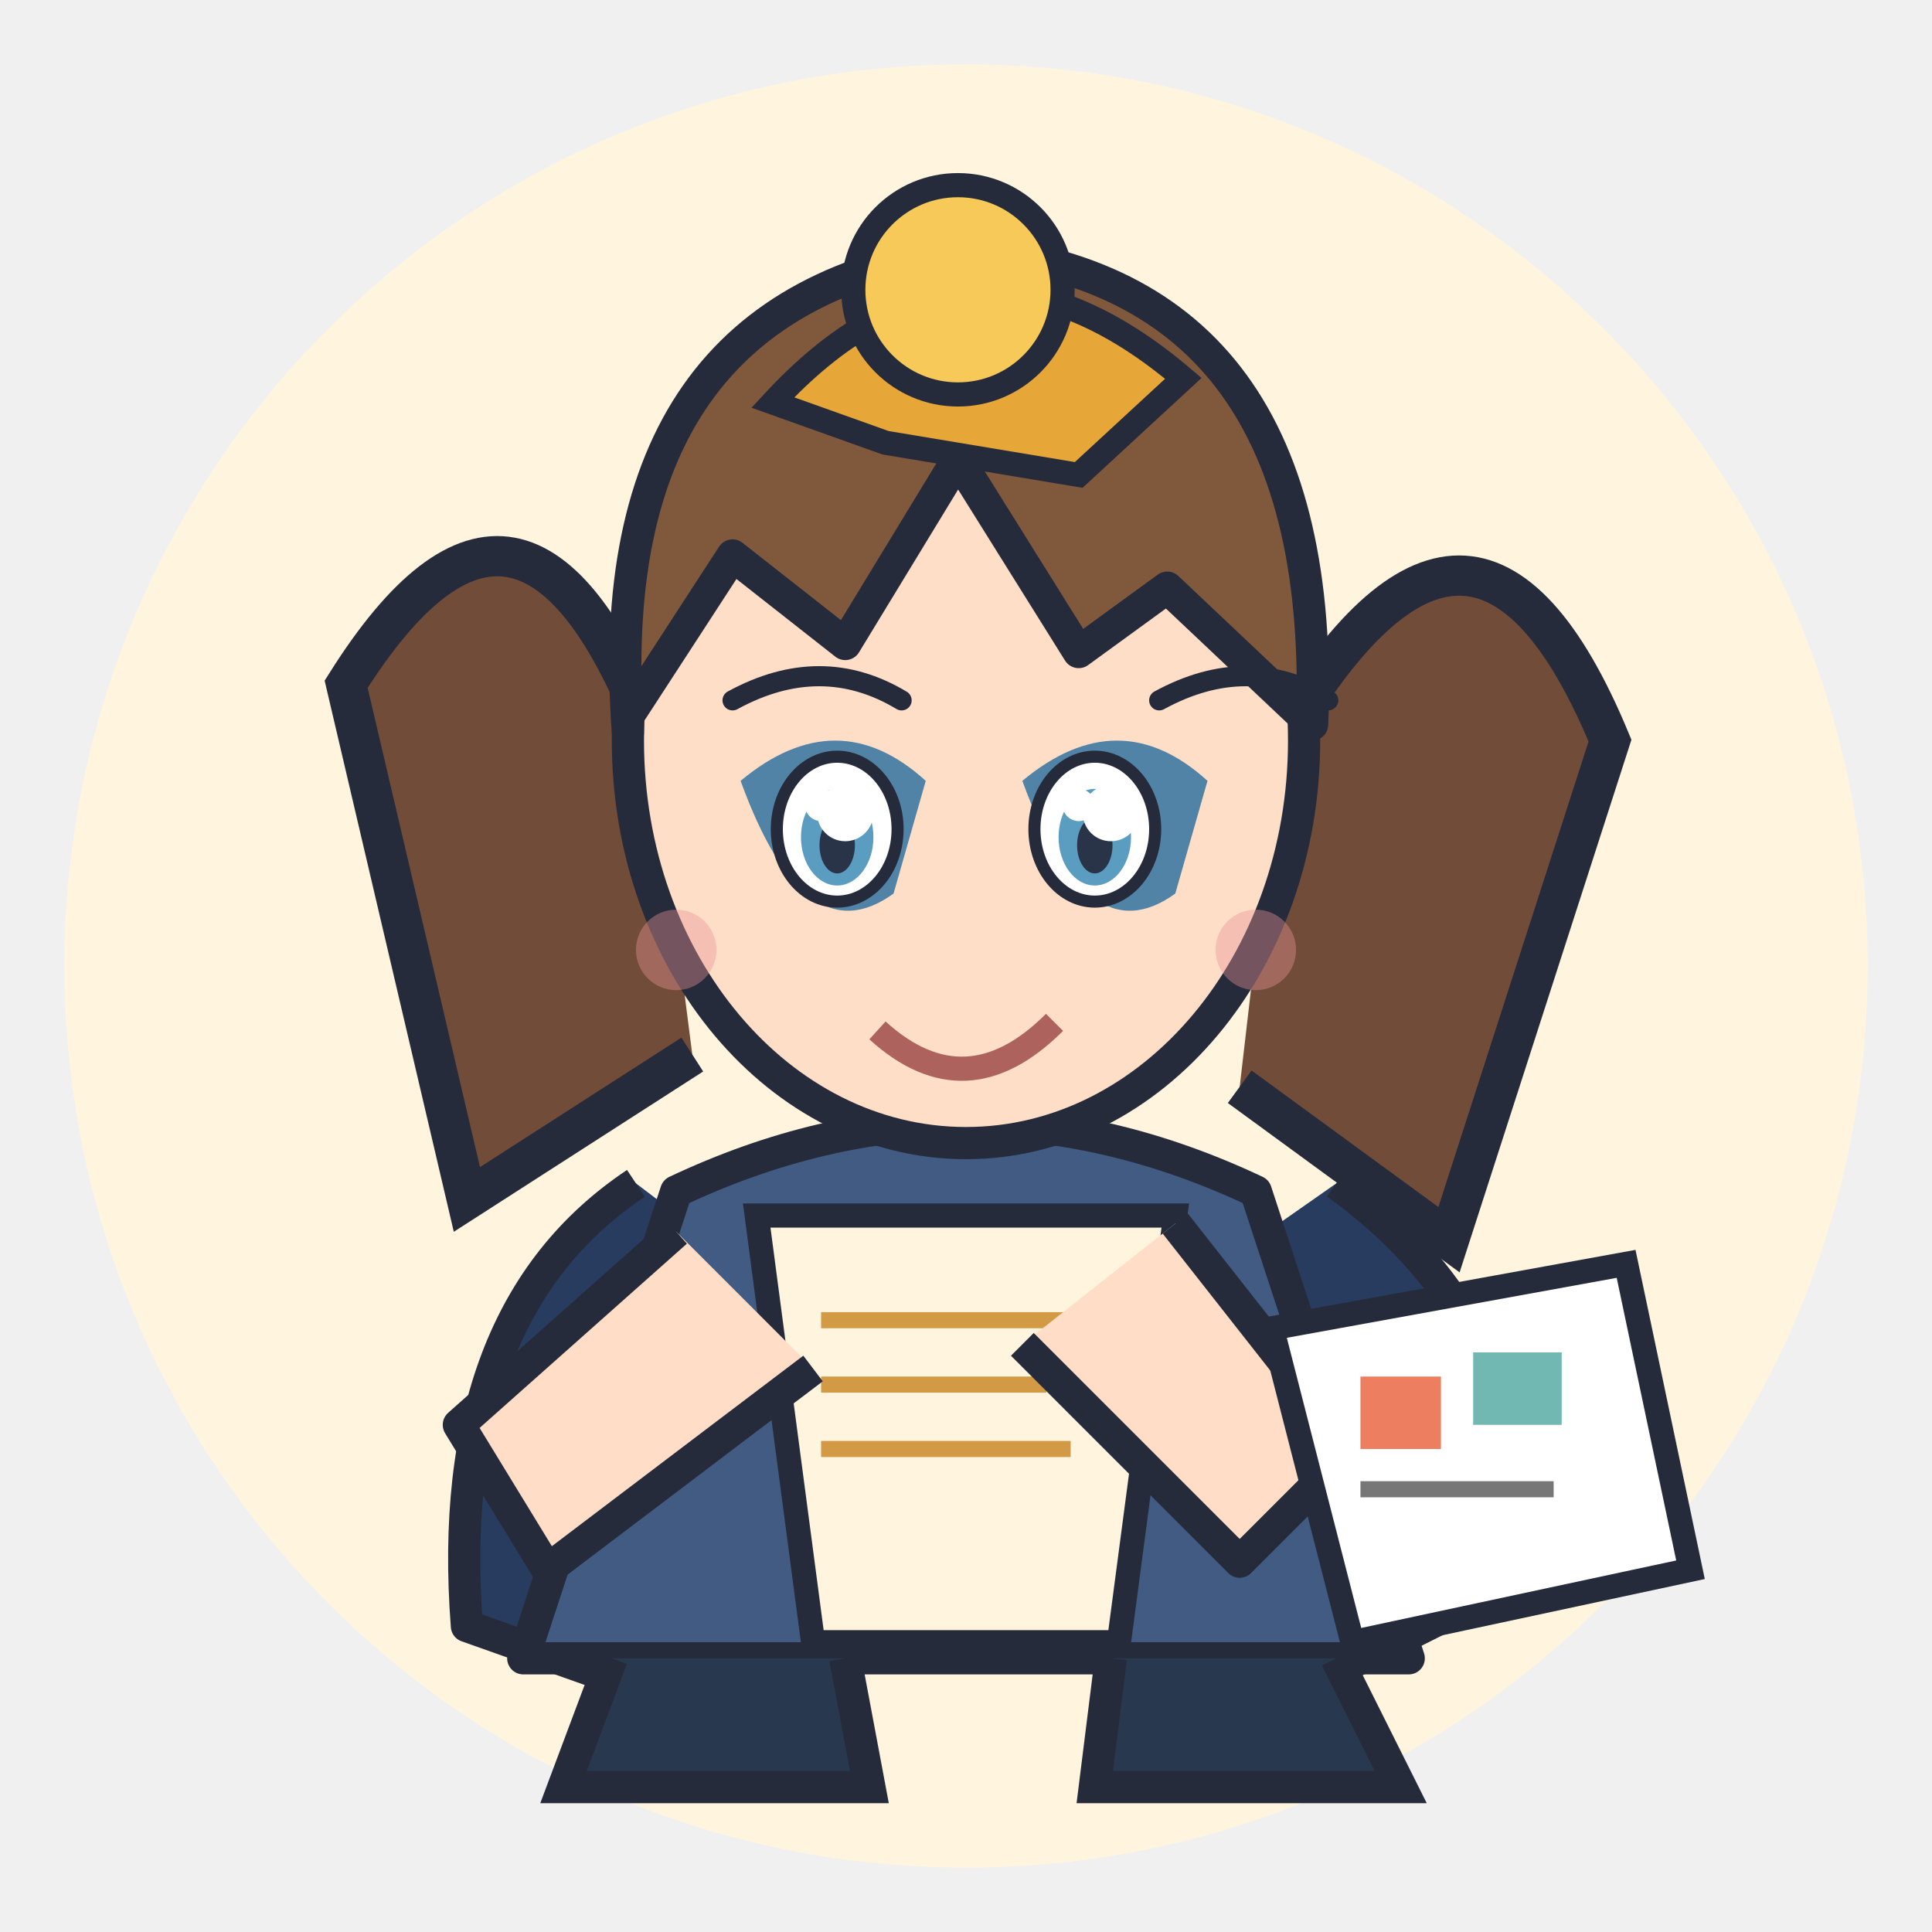
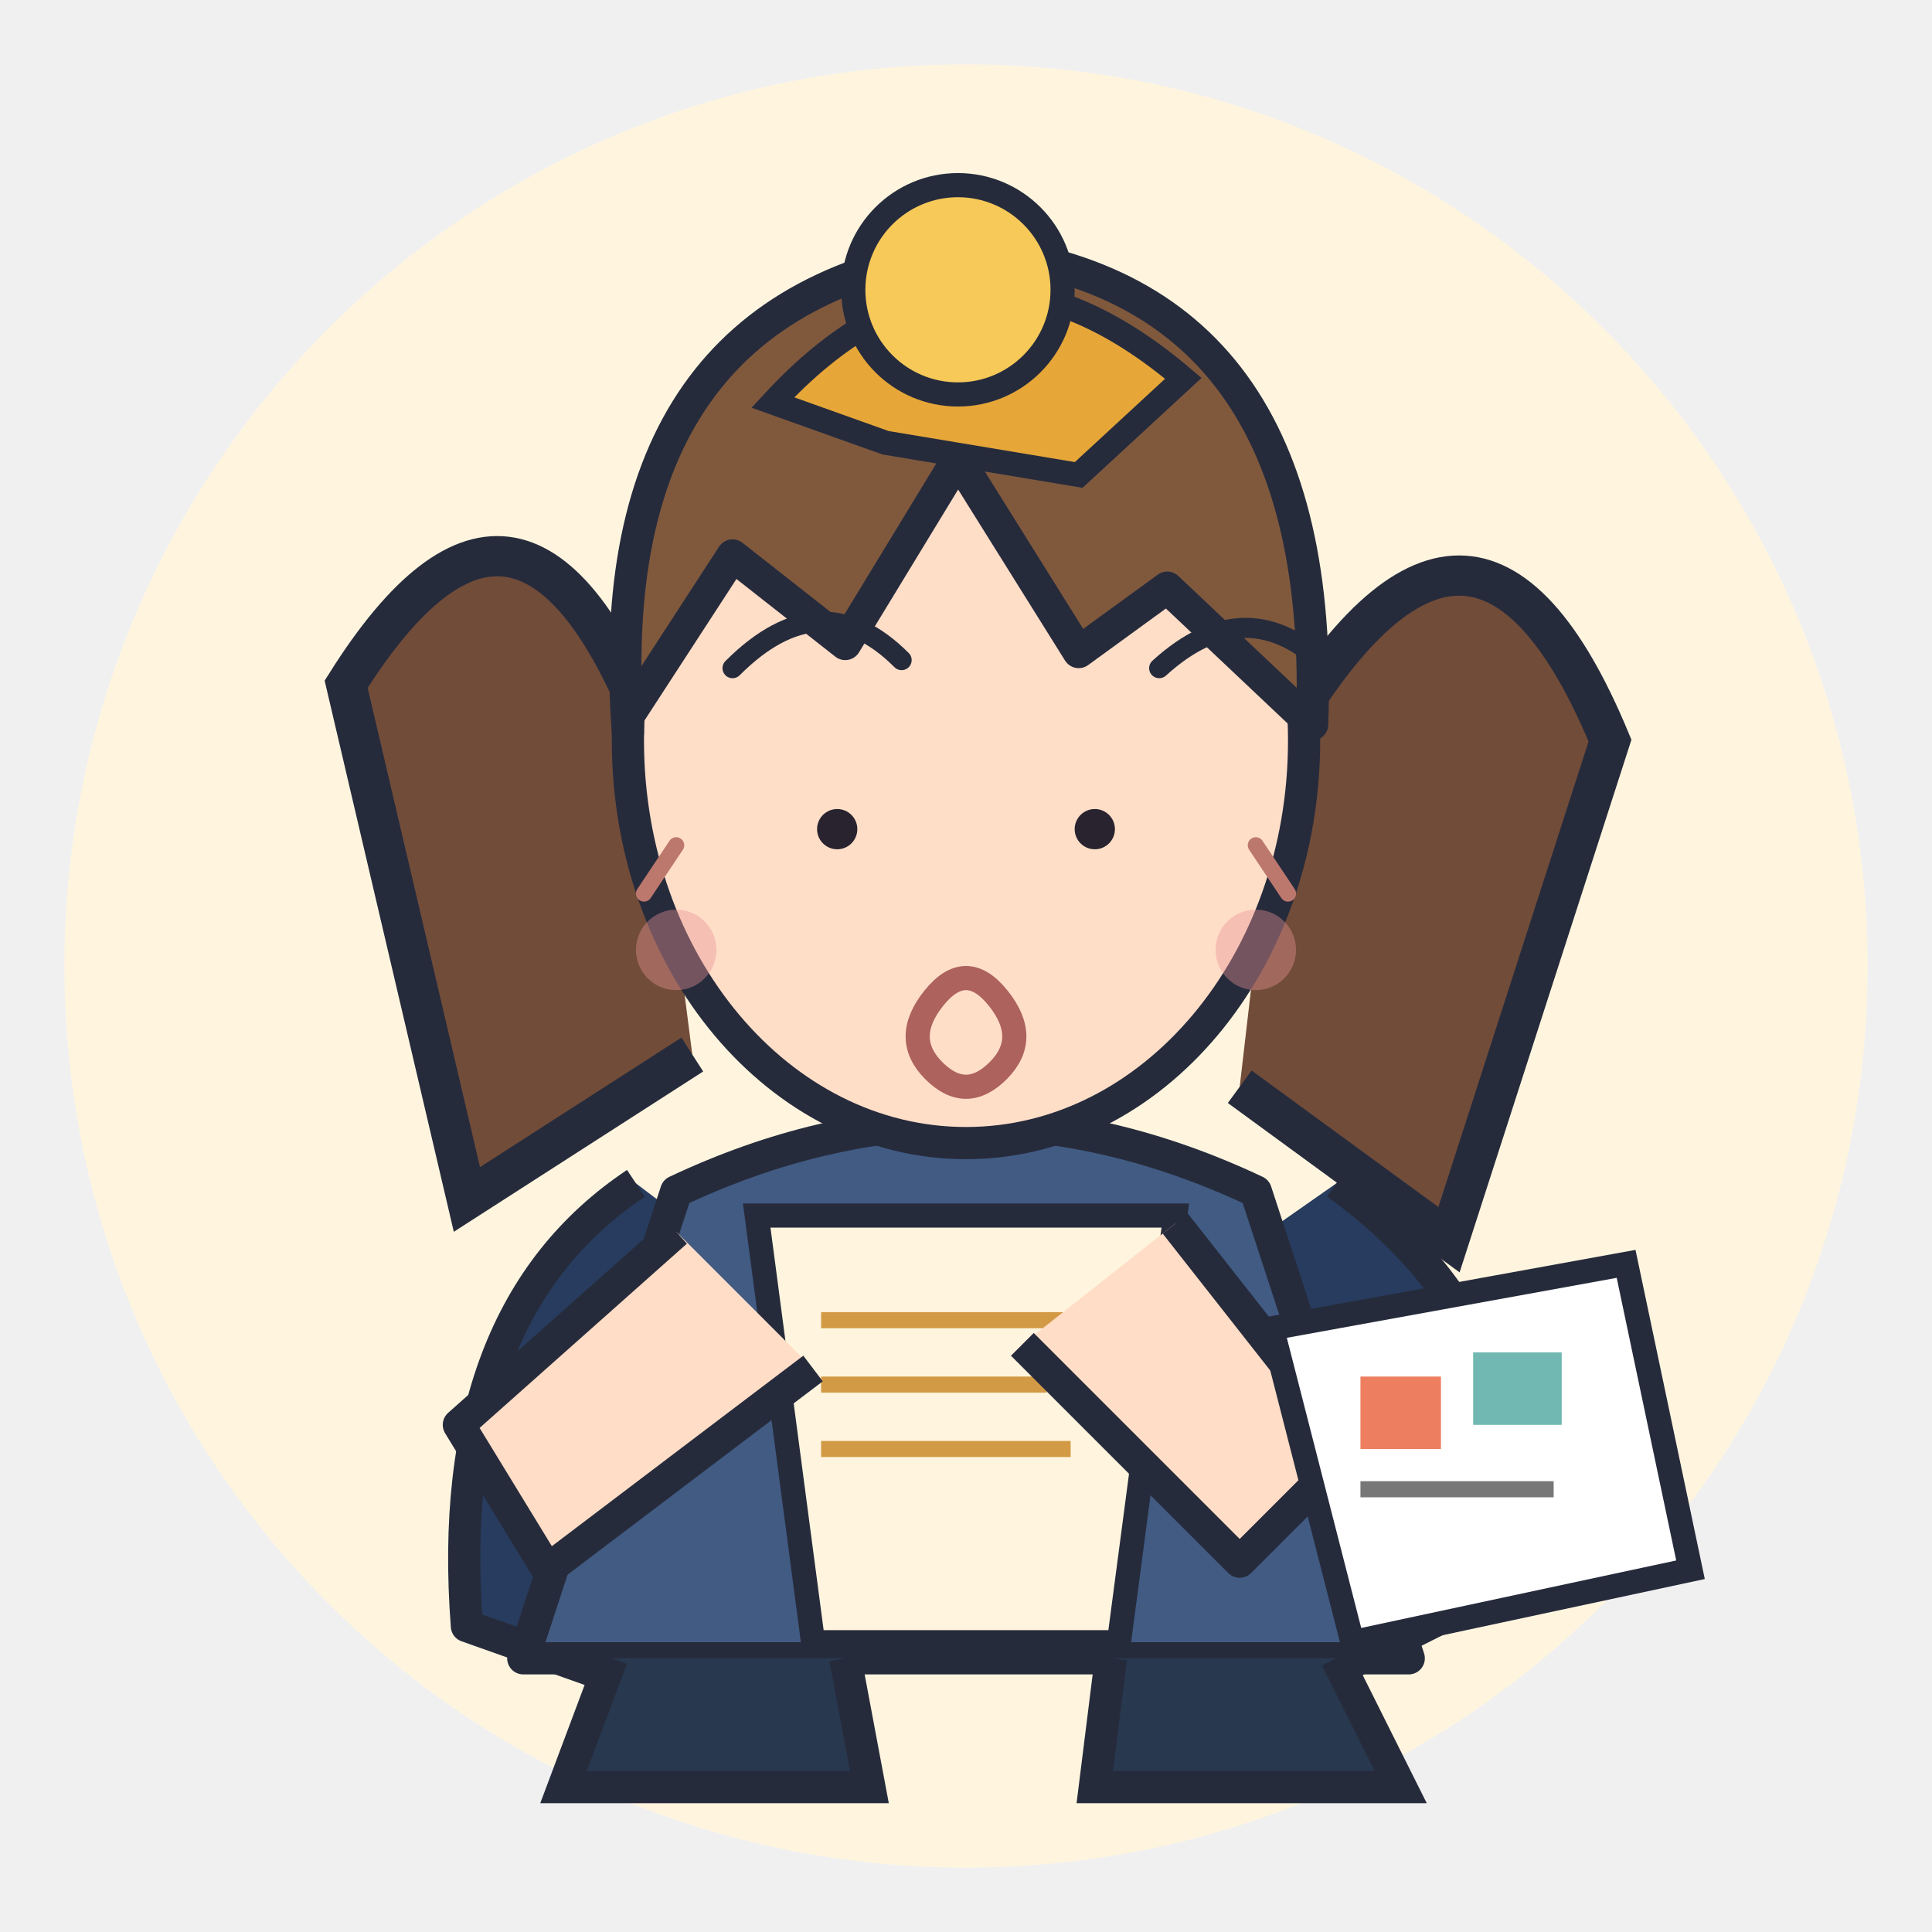
<svg xmlns="http://www.w3.org/2000/svg" viewBox="0 0 240 240" role="img" aria-label="Anime director holding a storyboard">
  <circle cx="120" cy="120" r="112" fill="#fff5df" />
  <path d="M79 147q-24 16-21 55l31 11 23-41m54-25q25 18 23 49l-30 15-23-43" fill="#273c5e" stroke="#262b3c" stroke-width="4" stroke-linejoin="round" />
  <path d="M84 148q36-17 72 0l19 58H65z" fill="#415b83" stroke="#262b3c" stroke-width="4" stroke-linejoin="round" />
  <path d="M94 151h52l-7 53h-38z" fill="#fff5de" stroke="#262b3c" stroke-width="3" />
  <path d="M102 164h34m-34 8h28m-28 8h31" stroke="#d39a45" stroke-width="2" />
  <path d="M84 153l-27 24 11 18 33-25m45-18 22 28-14 14-27-27" fill="#ffddc6" stroke="#262b3c" stroke-width="4" stroke-linejoin="round" />
  <path d="M158 165l44-8 8 38-42 9z" fill="#fff" stroke="#262b3c" stroke-width="3" />
  <rect x="169" y="171" width="10" height="9" fill="#ee7e60" />
  <rect x="183" y="168" width="11" height="9" fill="#71b8b2" />
  <path d="M169 185h24" stroke="#777" stroke-width="2" />
  <path d="M81 92q-16-42-38-7l15 64 28-18m73-39q24-41 41 0l-20 62-26-19" fill="#714c39" stroke="#262b3c" stroke-width="5" />
  <ellipse cx="120" cy="92" rx="42" ry="50" fill="#ffdec8" stroke="#262b3c" stroke-width="4" />
  <path d="M78 91q-4-54 42-60 45 4 43 59l-18-17-11 8-15-24-14 23-14-11-13 20z" fill="#80593d" stroke="#262b3c" stroke-width="4" stroke-linejoin="round" />
-   <path d="M92 97q12-10 23 0l-4 14q-11 8-19-14m35 0q12-10 23 0l-4 14q-11 8-19-14" fill="#5083a5" />
-   <path d="M91 87q11-6 21 0m32 0q11-6 21 0" fill="none" stroke="#262b3c" stroke-width="2.5" stroke-linecap="round" />
-   <ellipse cx="104" cy="103" rx="7.5" ry="9" fill="#fff" stroke="#262b3c" stroke-width="1.5" />
-   <ellipse cx="136" cy="103" rx="7.5" ry="9" fill="#fff" stroke="#262b3c" stroke-width="1.5" />
-   <ellipse cx="104" cy="104" rx="4.5" ry="6" fill="#5b9dc0" />
-   <ellipse cx="136" cy="104" rx="4.5" ry="6" fill="#5b9dc0" />
-   <ellipse cx="104" cy="105" rx="2.2" ry="3.5" fill="#293449" />
-   <ellipse cx="136" cy="105" rx="2.2" ry="3.5" fill="#293449" />
-   <circle cx="102" cy="100" r="2" fill="#fff" />
-   <circle cx="134" cy="100" r="2" fill="#fff" />
+   <path d="M91 83q11-11 21-1m32 1q11-10 21 0" fill="none" stroke="#262b3c" stroke-width="2.5" stroke-linecap="round" />
+   <circle cx="104" cy="103" r="2.5" fill="#28232e" />
+   <circle cx="136" cy="103" r="2.5" fill="#28232e" />
  <circle cx="84" cy="118" r="5" fill="#e99194" opacity=".4" />
  <circle cx="156" cy="118" r="5" fill="#e99194" opacity=".4" />
-   <circle cx="105" cy="101" r="3.5" fill="#fff" />
-   <circle cx="138" cy="101" r="3.5" fill="#fff" />
-   <path d="M109 128q11 10 22-1" fill="none" stroke="#ad625e" stroke-width="3" />
+   <path d="M116 124q4-5 8 0t0 9q-4 4-8 0t0-9" fill="none" stroke="#ad625e" stroke-width="3" />
+   <path d="M84 105l-4 6m76-6 4 6" fill="none" stroke="#bd786e" stroke-width="2" stroke-linecap="round" />
  <path d="M96 50q24-26 51-3l-13 12-24-4z" fill="#e6a738" stroke="#262b3c" stroke-width="3" />
  <circle cx="119" cy="36" r="13" fill="#f6c958" stroke="#262b3c" stroke-width="3" />
  <path d="M76 206l-6 16h38l-3-16m61 0 8 16h-38l2-16" fill="#27384f" stroke="#262b3c" stroke-width="4" />
</svg>
